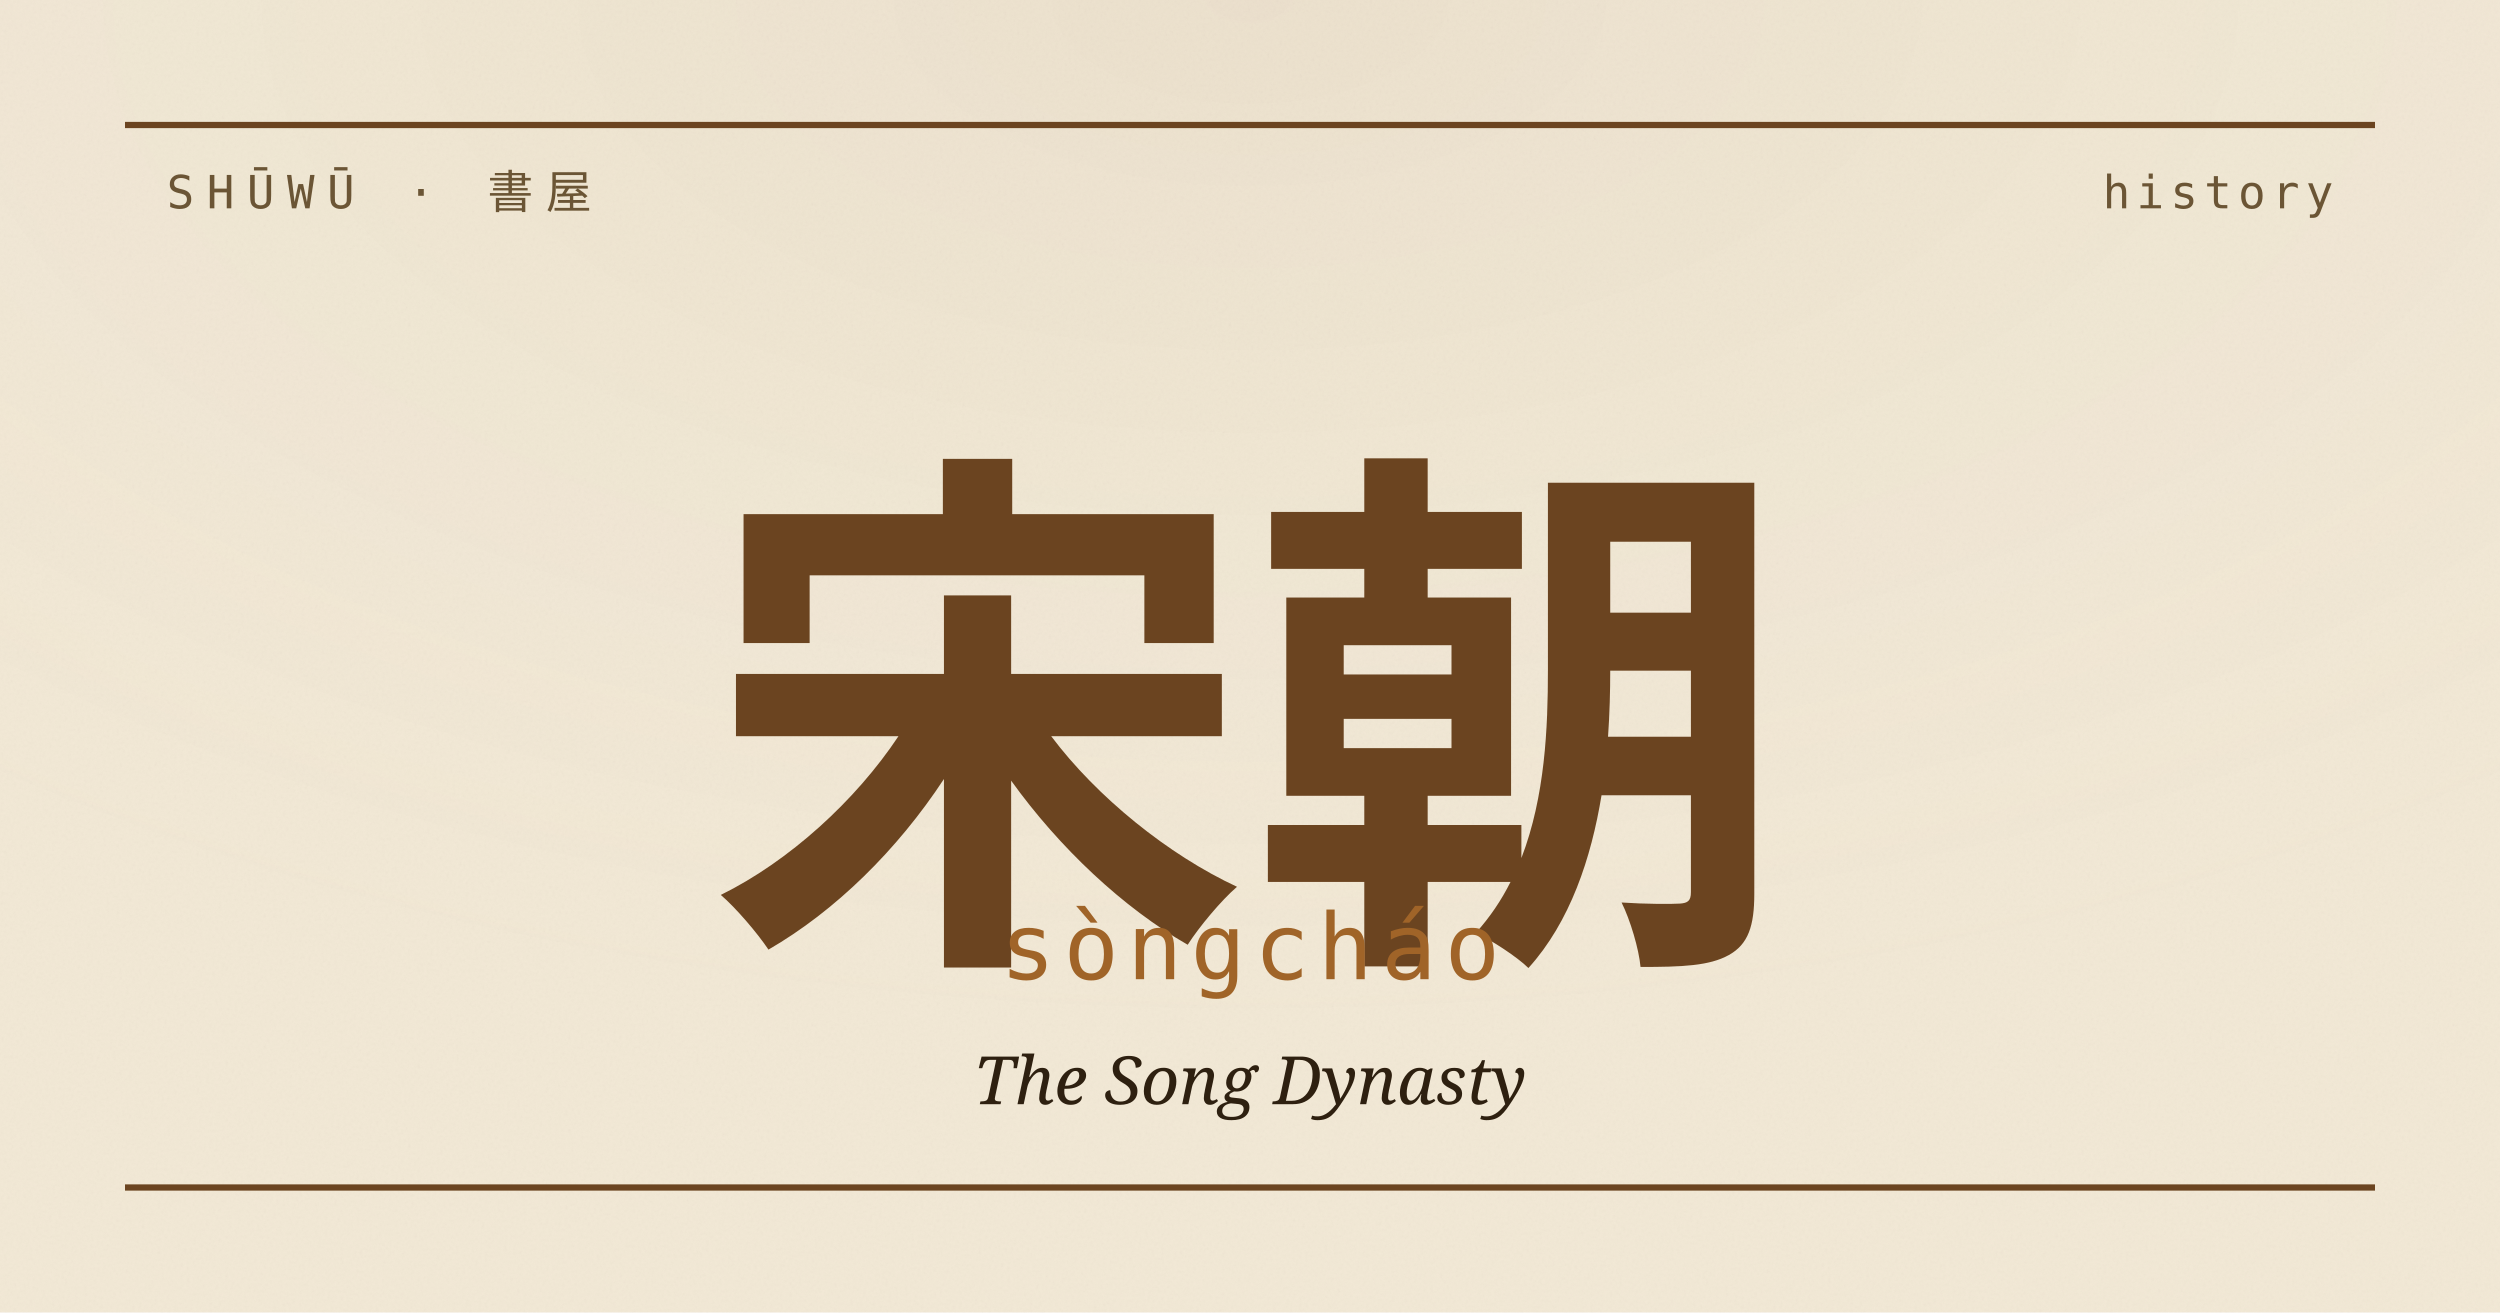
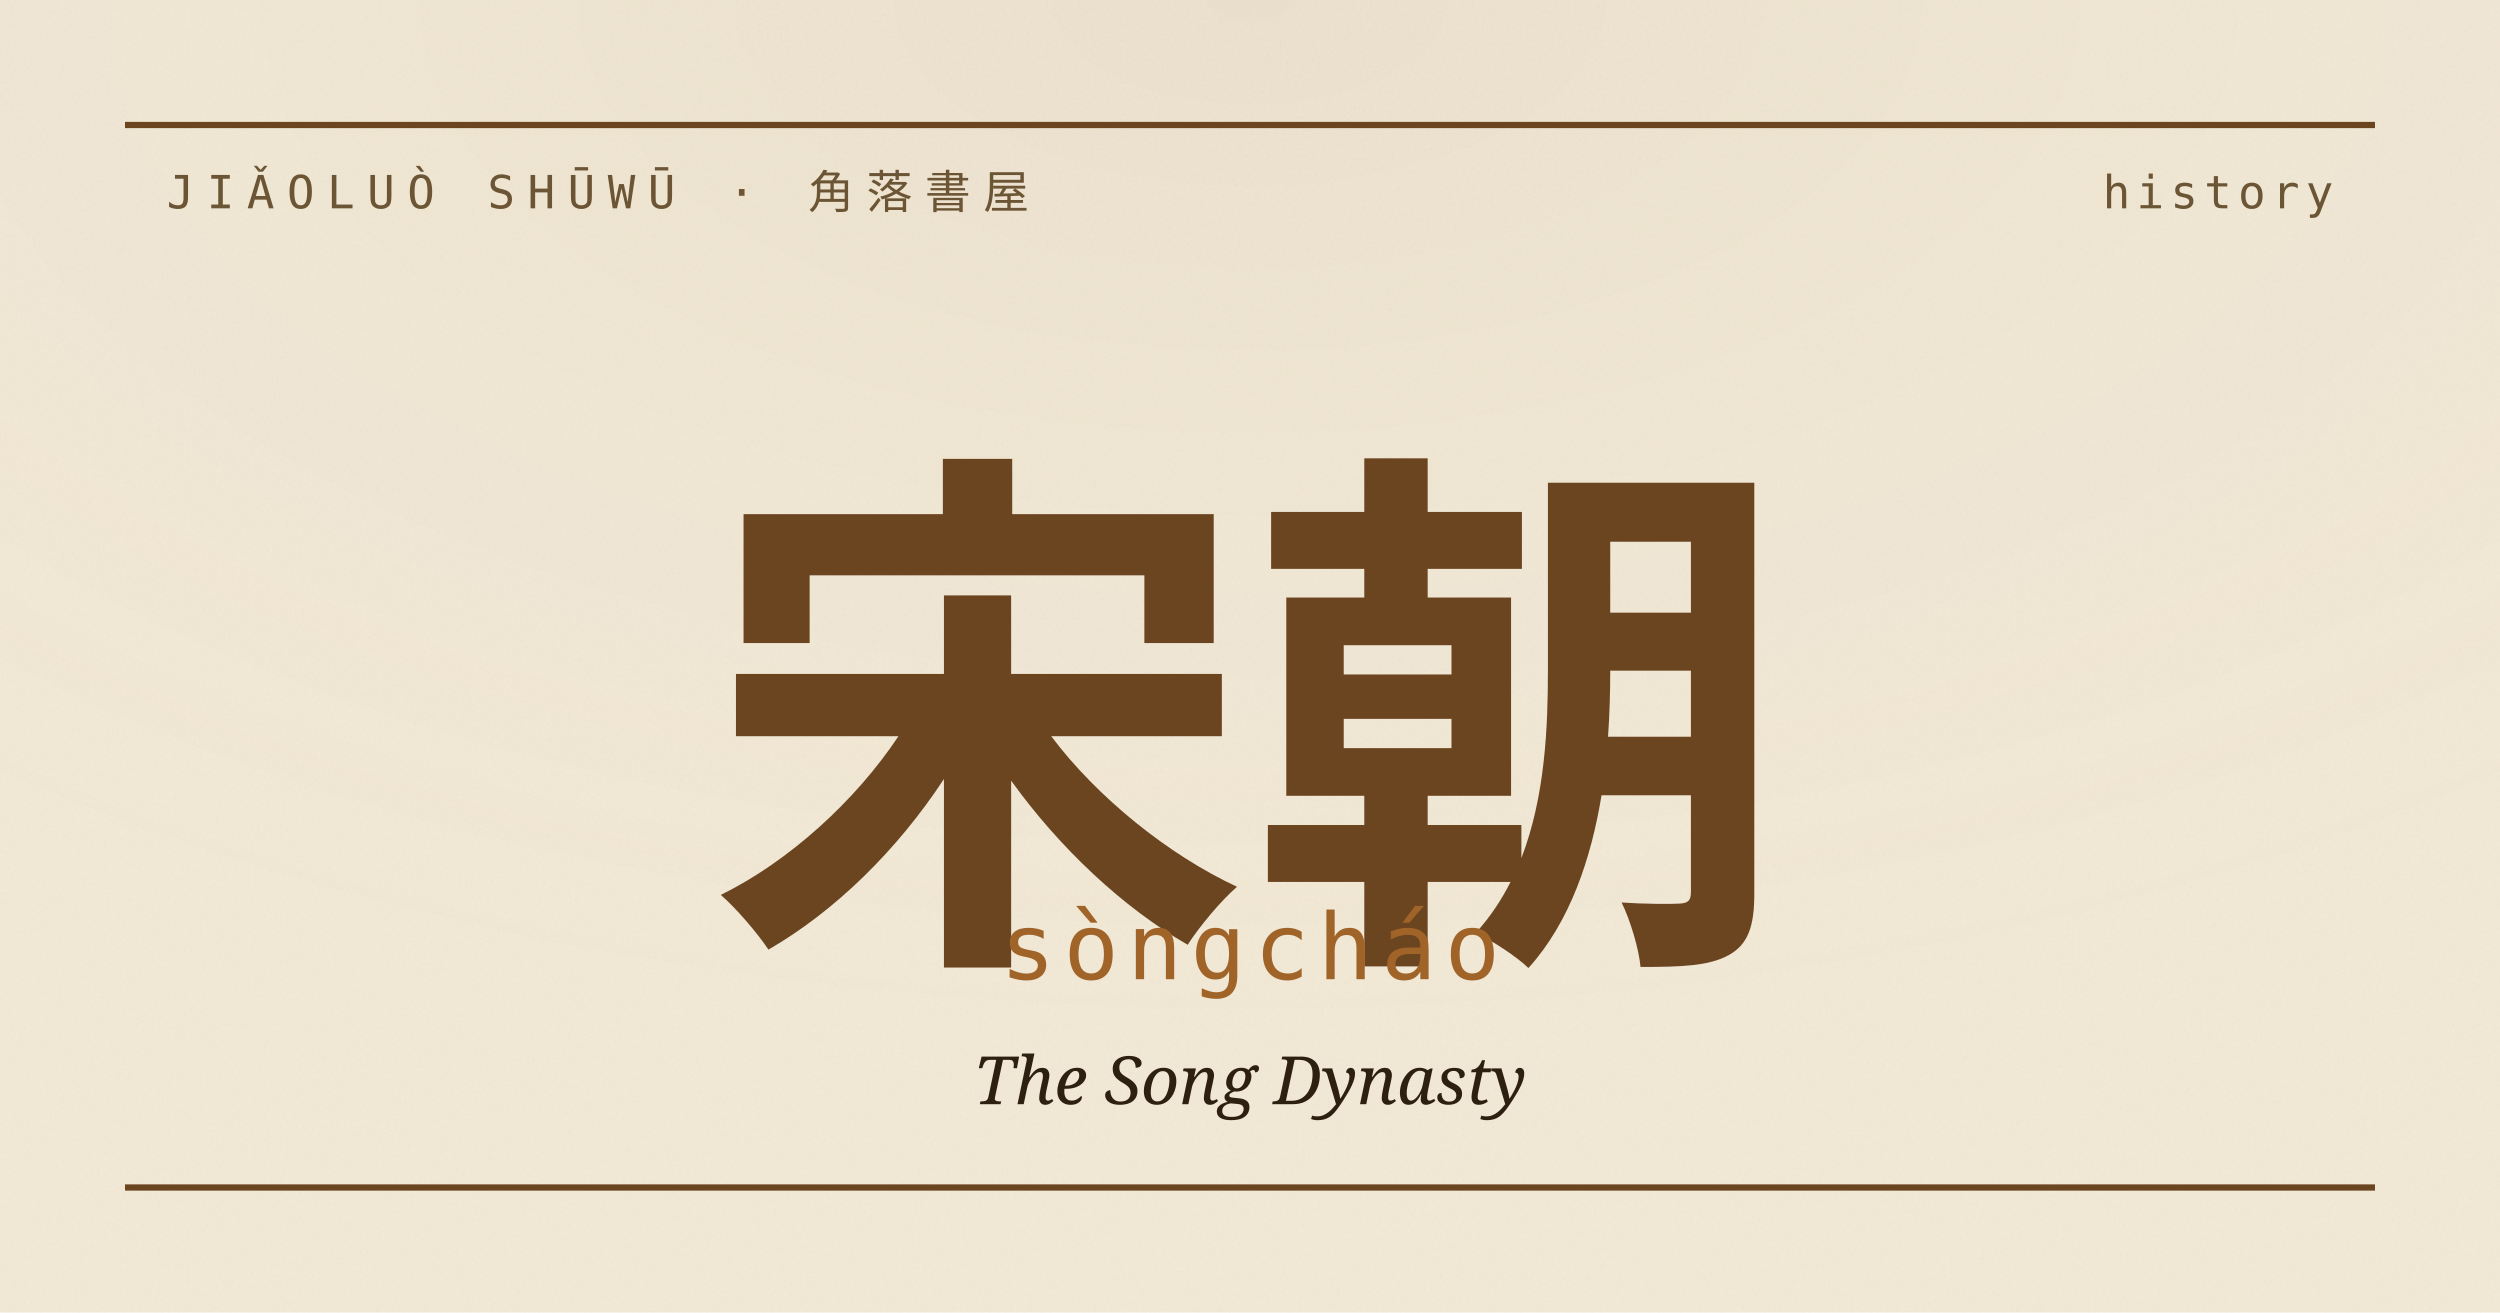
<svg xmlns="http://www.w3.org/2000/svg" viewBox="0 0 1200 630" width="1200" height="630">
  <defs>
    <filter id="paper">
      <feTurbulence type="fractalNoise" baseFrequency="0.65" numOctaves="5" stitchTiles="stitch" />
      <feColorMatrix type="saturate" values="0" />
    </filter>
    <radialGradient id="vignette" cx="50%" cy="0%" r="80%">
      <stop offset="0%" stop-color="#6b4420" stop-opacity="0.05" />
      <stop offset="100%" stop-color="#f2e8d5" stop-opacity="0" />
    </radialGradient>
  </defs>
  <rect width="1200" height="630" fill="#f2e8d5" />
  <rect width="1200" height="630" fill="url(#vignette)" />
  <rect width="1200" height="630" filter="url(#paper)" opacity="0.06" />
  <line x1="60" y1="60" x2="1140" y2="60" stroke="#6b4420" stroke-width="3" />
  <line x1="60" y1="570" x2="1140" y2="570" stroke="#6b4420" stroke-width="3" />
-   <text x="80" y="100" font-family="Inconsolata, monospace" font-size="22" letter-spacing="6" fill="#6b5535" text-transform="uppercase">SHŪWŪ · 書屋</text>
+   <text x="80" y="100" font-family="Inconsolata, monospace" font-size="22" letter-spacing="6" fill="#6b5535" text-transform="uppercase">JIǍOLUÒ SHŪWŪ · 角落書屋</text>
  <text x="1120" y="100" font-family="Inconsolata, monospace" font-size="22" letter-spacing="3" fill="#6b5535" text-anchor="end">history</text>
  <text x="600" y="350" font-family="Noto Serif SC, serif" font-size="260" font-weight="700" fill="#6b4420" text-anchor="middle" dominant-baseline="middle">宋朝</text>
  <text x="600" y="470" font-family="Inconsolata, monospace" font-size="44" letter-spacing="4" fill="#a06428" text-anchor="middle">sòngcháo</text>
  <text x="600" y="530" font-family="Cormorant Garamond, Georgia, serif" font-style="italic" font-size="32" fill="#2e2010" text-anchor="middle">The Song Dynasty</text>
</svg>
